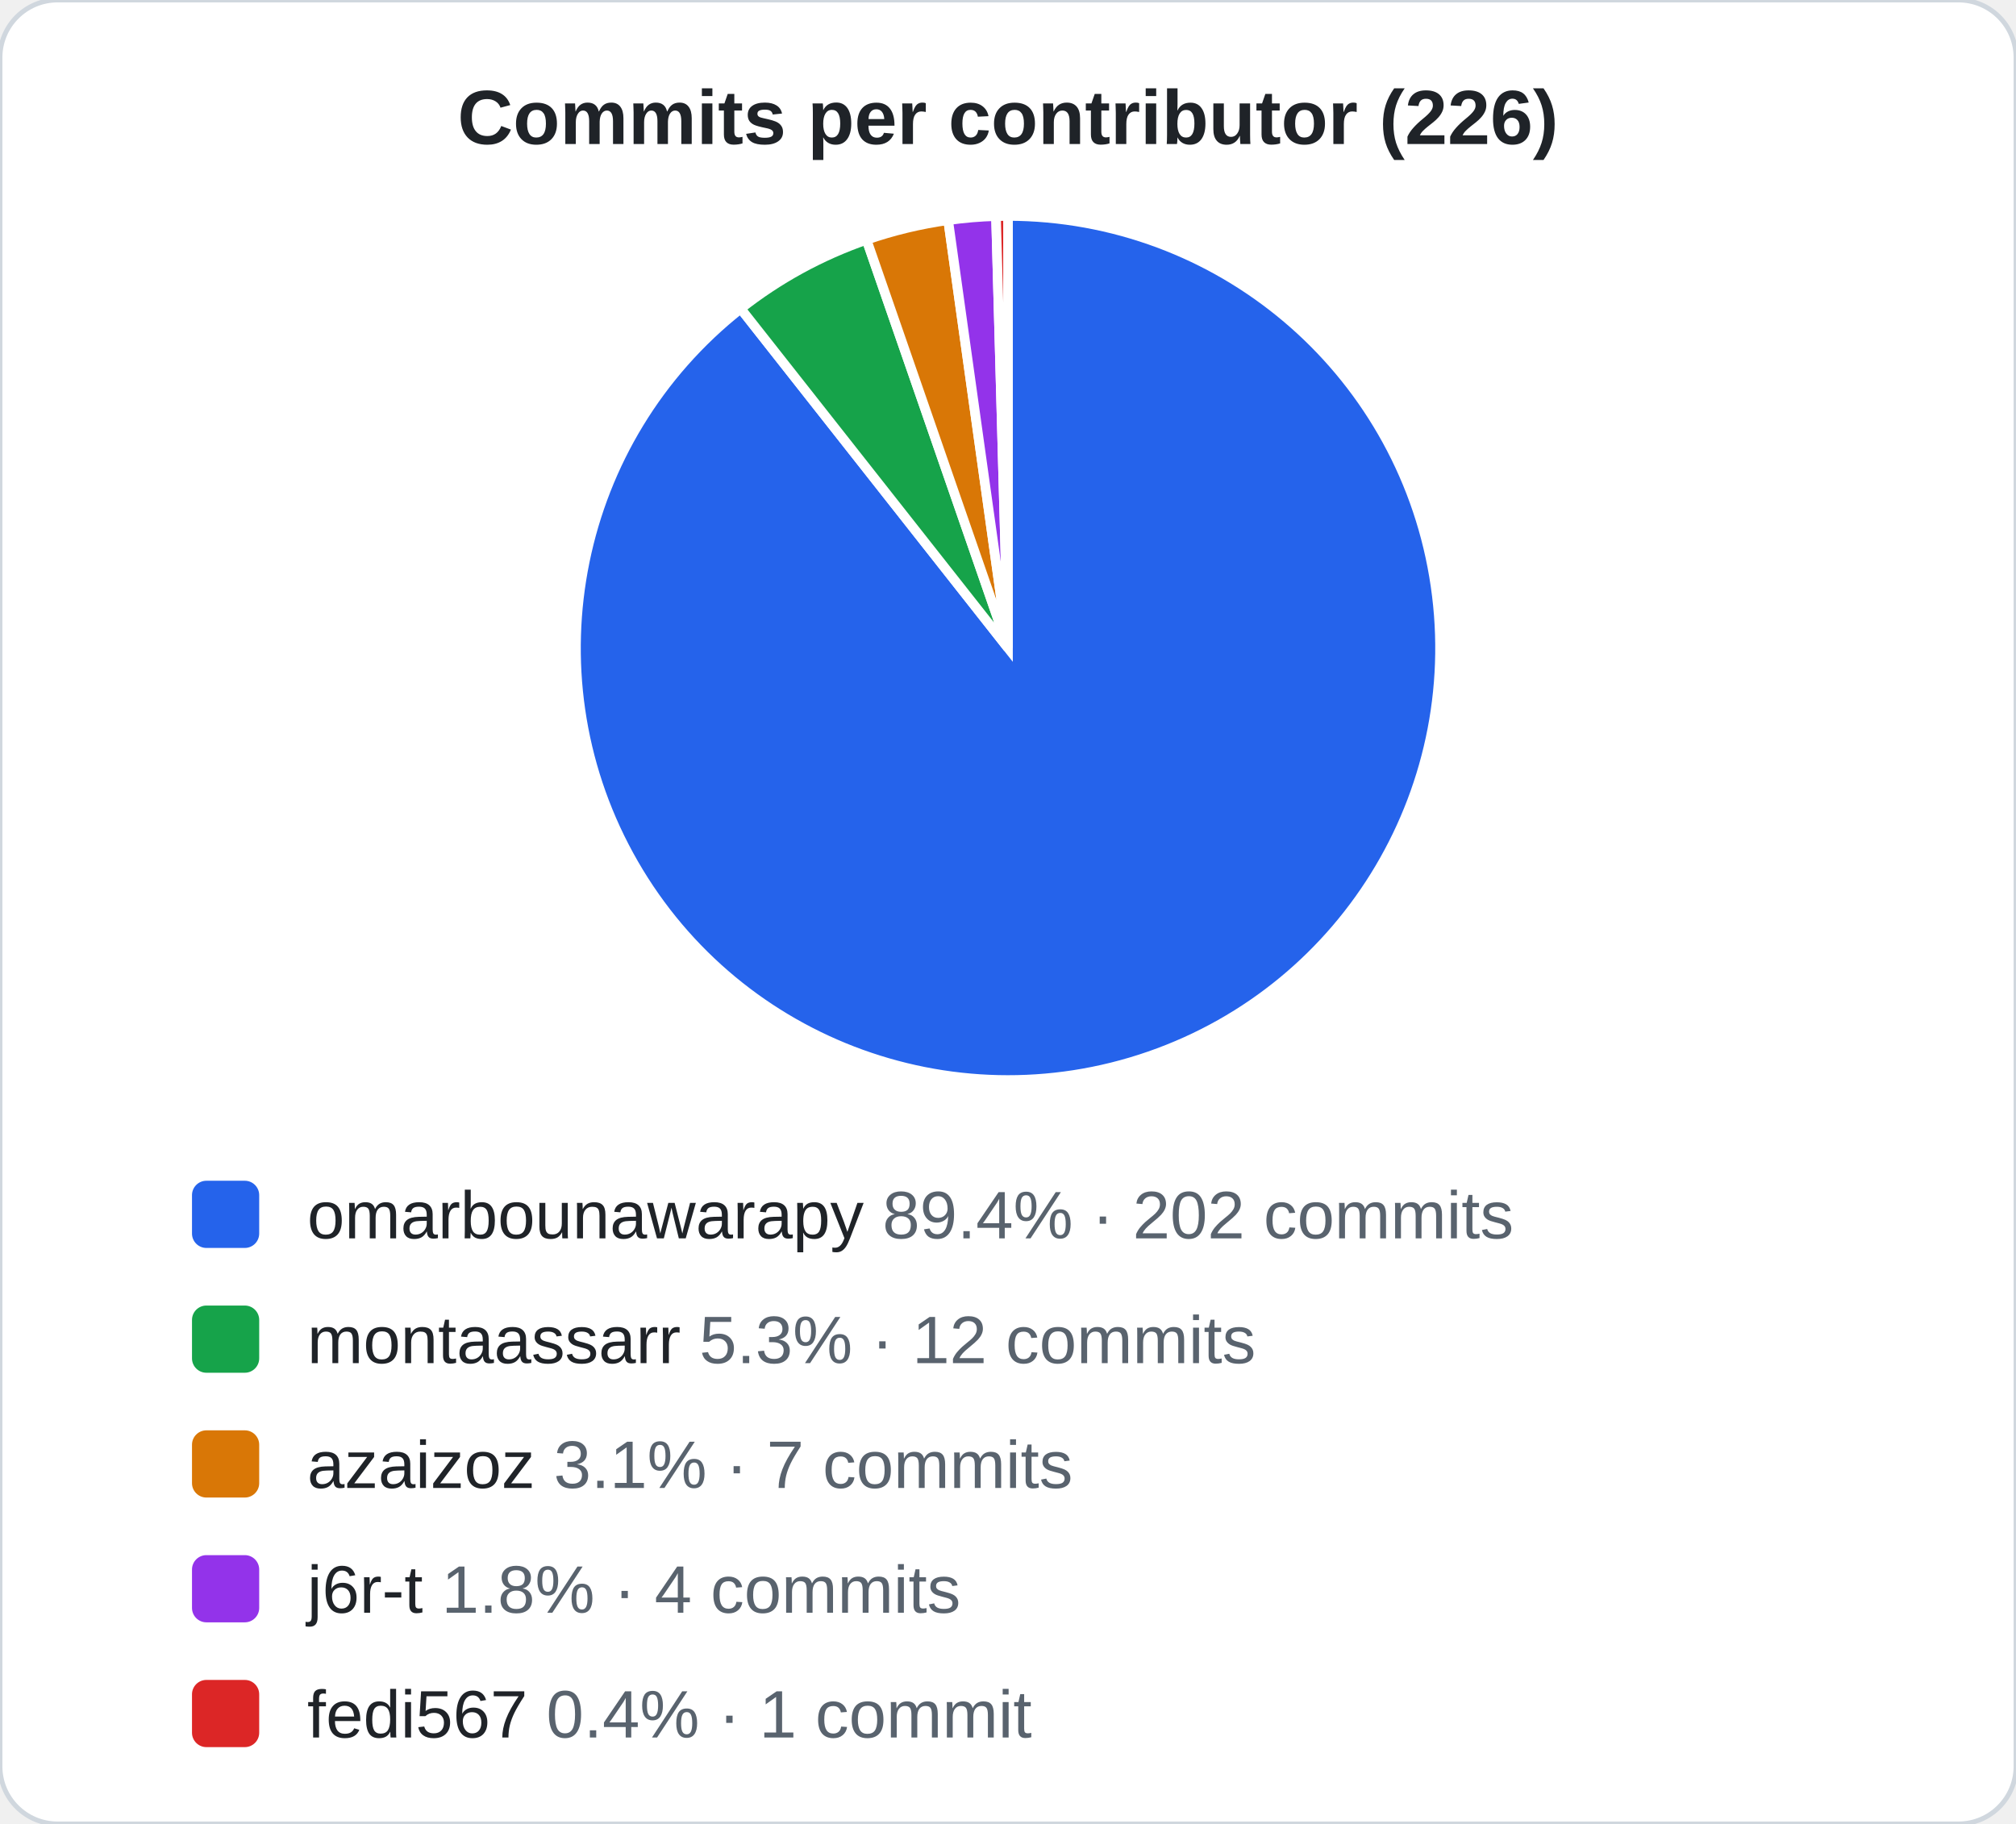
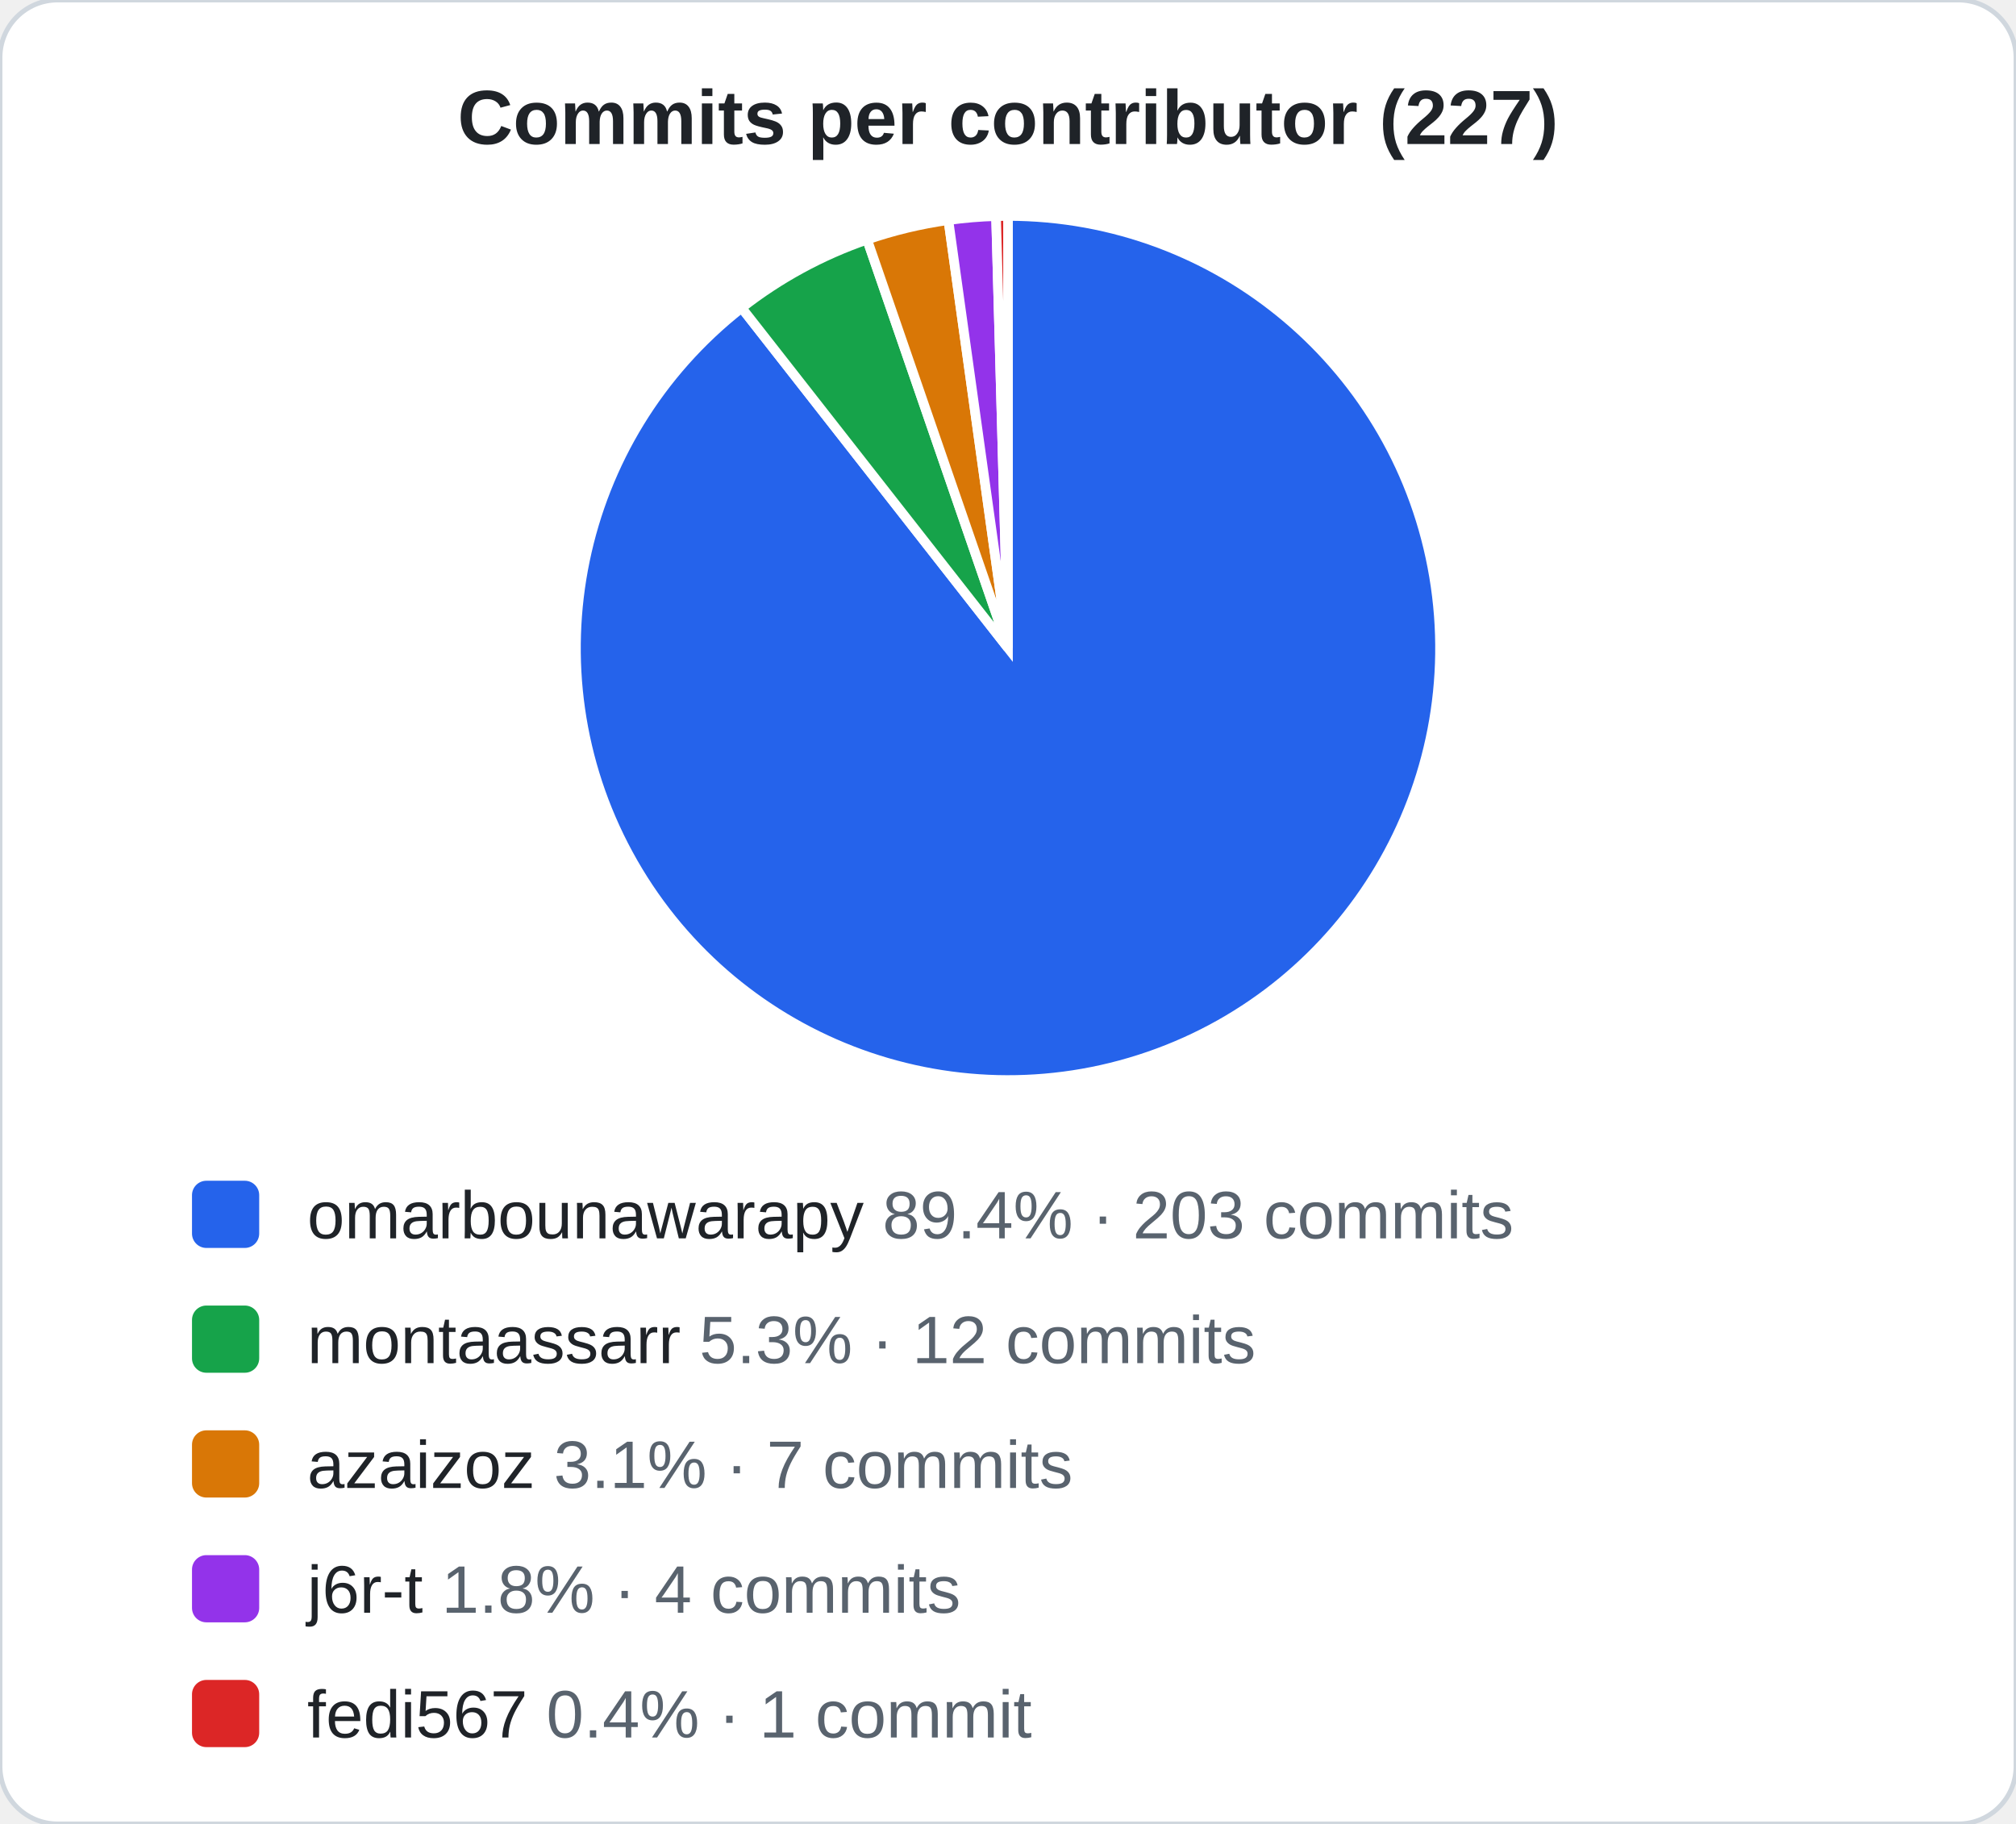
<svg xmlns="http://www.w3.org/2000/svg" width="420" height="380" viewBox="0 0 420 380" role="img" aria-labelledby="t">
  <rect width="420" height="380" rx="12" fill="#ffffff" stroke="#d0d7de" />
-   <text x="210" y="30" text-anchor="middle" font-family="Arial,Helvetica,sans-serif" font-size="16" font-weight="700" fill="#1f2328">Commits per contributor (226)</text>
-   <path d="M210.0,135.0 L210.00,45.00 A90,90 0 1 1 154.31,64.30 Z" fill="#2563eb" stroke="#ffffff" stroke-width="2" />
+   <text x="210" y="30" text-anchor="middle" font-family="Arial,Helvetica,sans-serif" font-size="16" font-weight="700" fill="#1f2328">Commits per contributor (227)</text>
+   <path d="M210.0,135.0 L210.00,45.00 A90,90 0 1 1 154.51,64.14 Z" fill="#2563eb" stroke="#ffffff" stroke-width="2" />
  <rect x="40" y="246" width="14" height="14" rx="3" fill="#2563eb" />
-   <text x="64" y="258" font-family="Arial,Helvetica,sans-serif" font-size="14" fill="#1f2328">omarbounawarapy <tspan fill="#59636e">89.4% · 202 commits</tspan>
+   <text x="64" y="258" font-family="Arial,Helvetica,sans-serif" font-size="14" fill="#1f2328">omarbounawarapy <tspan fill="#59636e">89.4% · 203 commits</tspan>
  </text>
-   <path d="M210.0,135.0 L154.31,64.30 A90,90 0 0 1 180.53,49.96 Z" fill="#16a34a" stroke="#ffffff" stroke-width="2" />
+   <path d="M210.0,135.0 L154.51,64.14 A90,90 0 0 1 180.65,49.92 Z" fill="#16a34a" stroke="#ffffff" stroke-width="2" />
  <rect x="40" y="272" width="14" height="14" rx="3" fill="#16a34a" />
  <text x="64" y="284" font-family="Arial,Helvetica,sans-serif" font-size="14" fill="#1f2328">montaassarr <tspan fill="#59636e">5.3% · 12 commits</tspan>
  </text>
-   <path d="M210.0,135.0 L180.53,49.96 A90,90 0 0 1 197.53,45.87 Z" fill="#d97706" stroke="#ffffff" stroke-width="2" />
+   <path d="M210.0,135.0 L180.65,49.92 A90,90 0 0 1 197.58,45.86 Z" fill="#d97706" stroke="#ffffff" stroke-width="2" />
  <rect x="40" y="298" width="14" height="14" rx="3" fill="#d97706" />
  <text x="64" y="310" font-family="Arial,Helvetica,sans-serif" font-size="14" fill="#1f2328">azaizoz <tspan fill="#59636e">3.1% · 7 commits</tspan>
  </text>
-   <path d="M210.0,135.0 L197.53,45.87 A90,90 0 0 1 207.50,45.03 Z" fill="#9333ea" stroke="#ffffff" stroke-width="2" />
+   <path d="M210.0,135.0 L197.58,45.86 A90,90 0 0 1 207.51,45.03 Z" fill="#9333ea" stroke="#ffffff" stroke-width="2" />
  <rect x="40" y="324" width="14" height="14" rx="3" fill="#9333ea" />
  <text x="64" y="336" font-family="Arial,Helvetica,sans-serif" font-size="14" fill="#1f2328">j6r-t <tspan fill="#59636e">1.8% · 4 commits</tspan>
  </text>
-   <path d="M210.0,135.0 L207.50,45.03 A90,90 0 0 1 210.00,45.00 Z" fill="#dc2626" stroke="#ffffff" stroke-width="2" />
+   <path d="M210.0,135.0 L207.51,45.03 A90,90 0 0 1 210.00,45.00 Z" fill="#dc2626" stroke="#ffffff" stroke-width="2" />
  <rect x="40" y="350" width="14" height="14" rx="3" fill="#dc2626" />
  <text x="64" y="362" font-family="Arial,Helvetica,sans-serif" font-size="14" fill="#1f2328">fedi567 <tspan fill="#59636e">0.4% · 1 commit</tspan>
  </text>
</svg>
